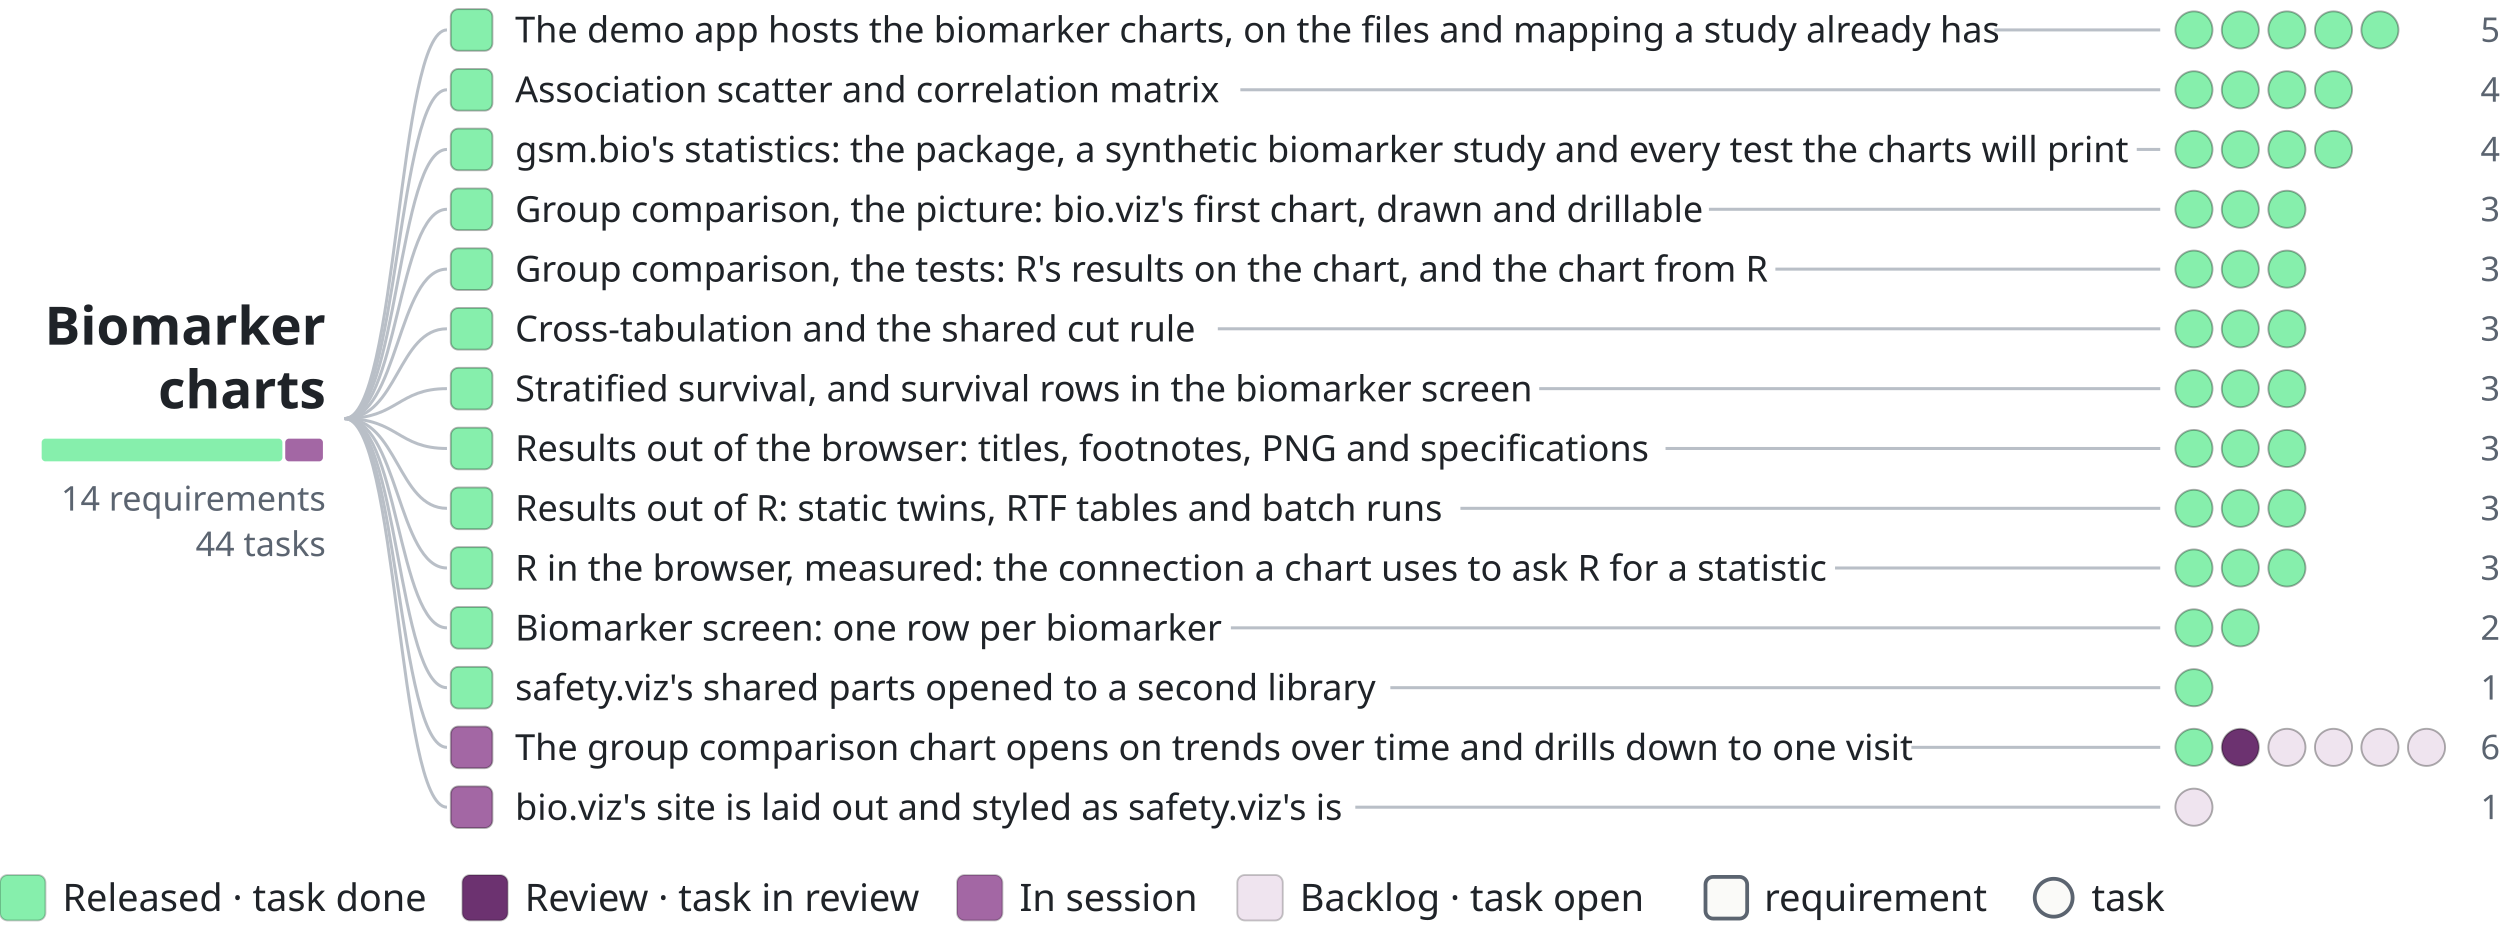
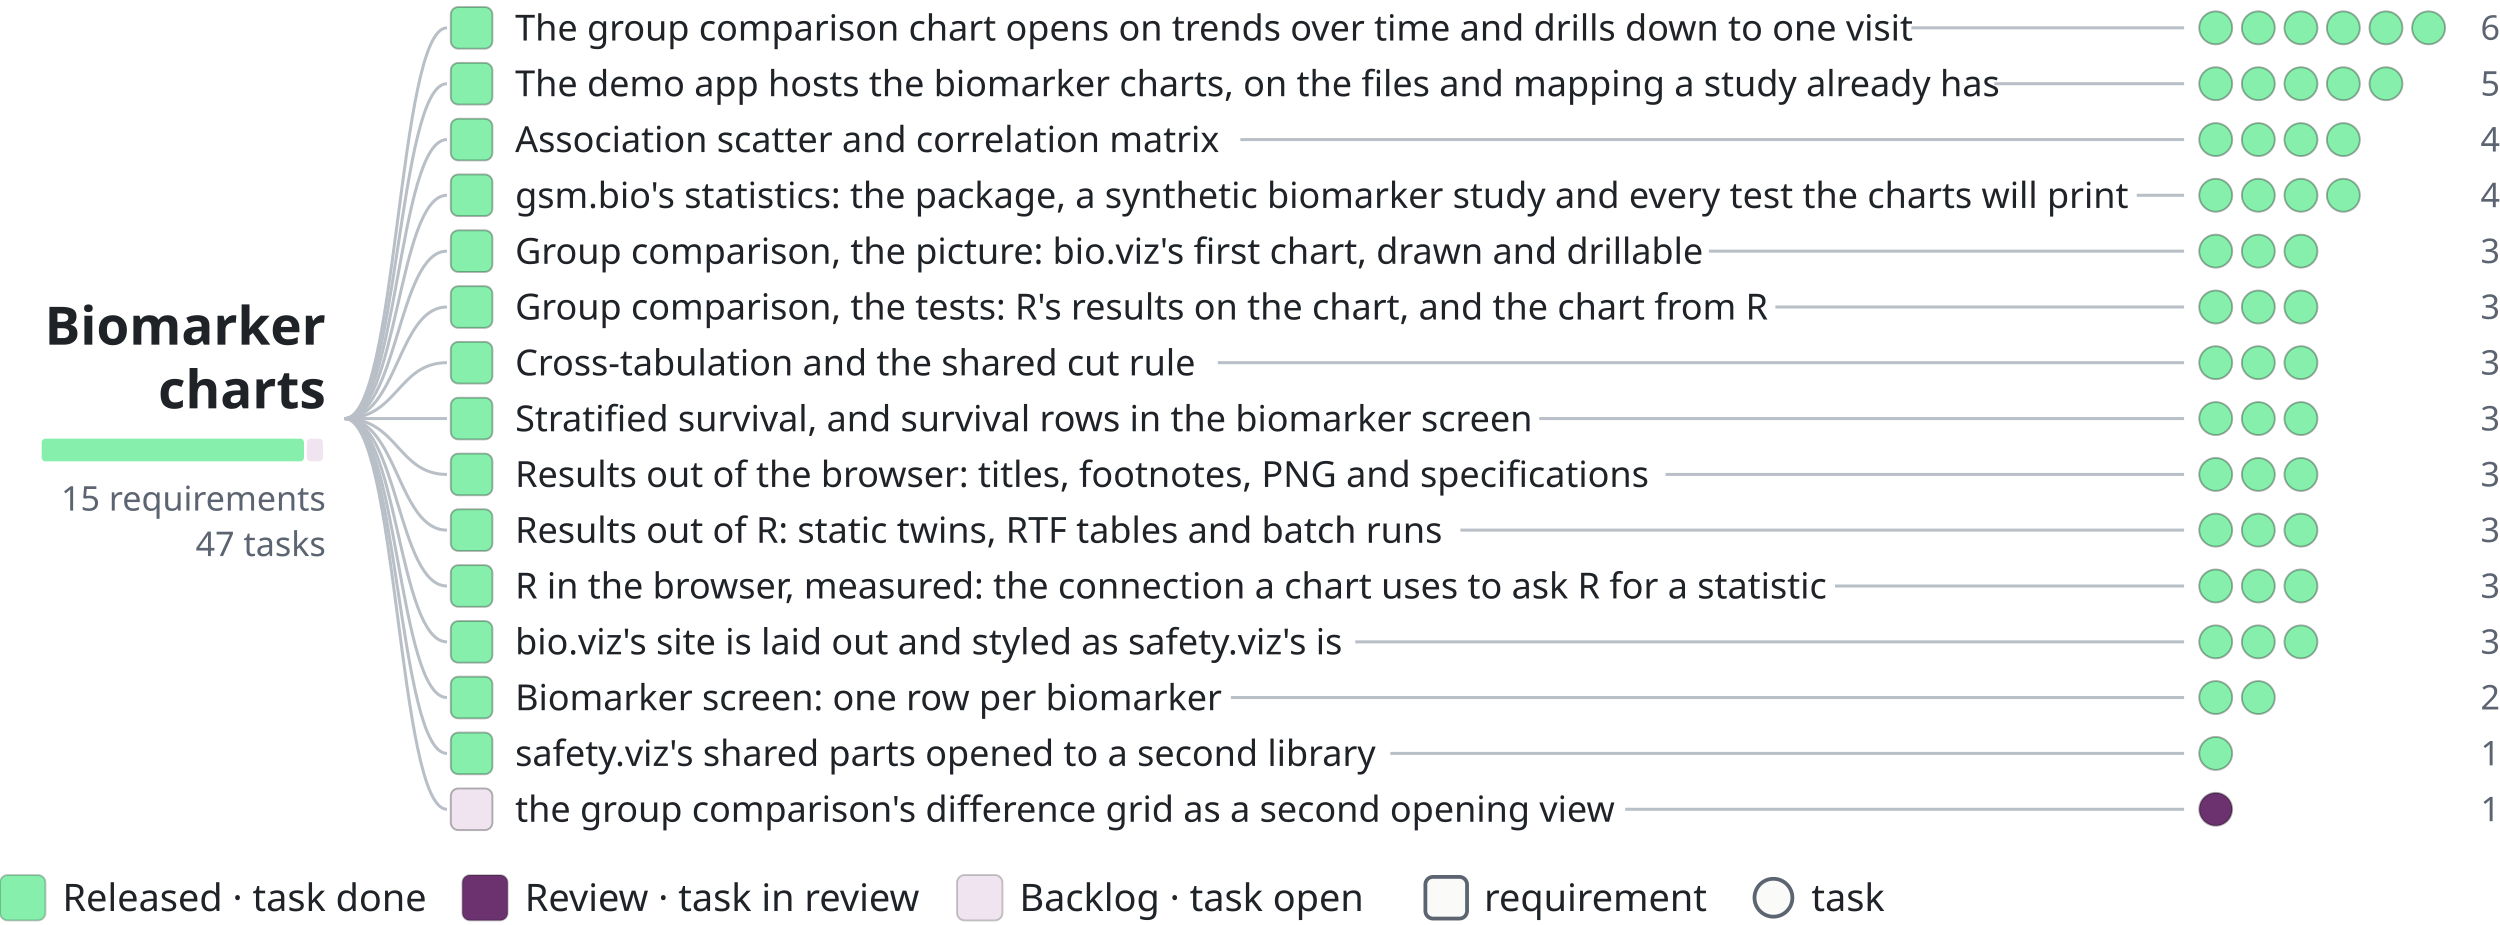
- <svg xmlns="http://www.w3.org/2000/svg" viewBox="0 0 1320 488" role="img" aria-label="A tree for one objective of the obot roadmap on 5 October 2026: Biomarker charts on the left, linked to its 14 requirements, each followed by one bead per task, 44 tasks in all, coloured by status." font-family="'Instrument Sans', system-ui, sans-serif">
+ <svg xmlns="http://www.w3.org/2000/svg" viewBox="0 0 1320 488" role="img" aria-label="A tree for one objective of the obot roadmap on 7 October 2026: Biomarker charts on the left, linked to its 15 requirements, each followed by one bead per task, 47 tasks in all, coloured by status." font-family="'Instrument Sans', system-ui, sans-serif">
  <defs>
    <pattern id="rt-ret-b" width="6" height="6" patternUnits="userSpaceOnUse" patternTransform="rotate(45)">
      <rect width="6" height="6" fill="#cbd5e1" />
      <rect width="2.5" height="6" fill="#94a3b8" />
    </pattern>
  </defs>
  <g fill="none" stroke="#b9bfc7" stroke-width="1.6">
-     <path d="M182 221C210 221 210 15.8 236 15.8" />
-     <path d="M1053 15.8H1140.6" />
-     <path d="M182 221C210 221 210 47.4 236 47.4" />
-     <path d="M654.9 47.4H1140.6" />
-     <path d="M182 221C210 221 210 78.9 236 78.9" />
-     <path d="M1128.2 78.9H1140.6" />
-     <path d="M182 221C210 221 210 110.5 236 110.5" />
-     <path d="M902.3 110.5H1140.6" />
-     <path d="M182 221C210 221 210 142.1 236 142.1" />
-     <path d="M937.4 142.1H1140.6" />
-     <path d="M182 221C210 221 210 173.6 236 173.6" />
-     <path d="M643 173.6H1140.6" />
-     <path d="M182 221C210 221 210 205.2 236 205.2" />
-     <path d="M812.7 205.2H1140.6" />
-     <path d="M182 221C210 221 210 236.8 236 236.8" />
-     <path d="M879.4 236.8H1140.6" />
-     <path d="M182 221C210 221 210 268.4 236 268.4" />
-     <path d="M771.1 268.4H1140.6" />
-     <path d="M182 221C210 221 210 299.9 236 299.9" />
-     <path d="M968.9 299.9H1140.6" />
-     <path d="M182 221C210 221 210 331.5 236 331.5" />
-     <path d="M649.9 331.5H1140.6" />
-     <path d="M182 221C210 221 210 363.1 236 363.1" />
-     <path d="M734.1 363.1H1140.6" />
-     <path d="M182 221C210 221 210 394.6 236 394.6" />
-     <path d="M1009.2 394.6H1140.6" />
-     <path d="M182 221C210 221 210 426.2 236 426.2" />
-     <path d="M715.6 426.2H1140.6" />
+     <path d="M182 221C210 221 210 14.7 236 14.7" />
+     <path d="M1009.2 14.7H1153.2" />
+     <path d="M182 221C210 221 210 44.2 236 44.2" />
+     <path d="M1053 44.2H1153.2" />
+     <path d="M182 221C210 221 210 73.7 236 73.7" />
+     <path d="M654.9 73.7H1153.2" />
+     <path d="M182 221C210 221 210 103.1 236 103.1" />
+     <path d="M1128.2 103.1H1153.2" />
+     <path d="M182 221C210 221 210 132.6 236 132.6" />
+     <path d="M902.3 132.6H1153.2" />
+     <path d="M182 221C210 221 210 162.1 236 162.1" />
+     <path d="M937.4 162.1H1153.2" />
+     <path d="M182 221C210 221 210 191.5 236 191.5" />
+     <path d="M643 191.5H1153.2" />
+     <path d="M182 221C210 221 210 221 236 221" />
+     <path d="M812.7 221H1153.2" />
+     <path d="M182 221C210 221 210 250.5 236 250.5" />
+     <path d="M879.4 250.5H1153.2" />
+     <path d="M182 221C210 221 210 279.9 236 279.9" />
+     <path d="M771.1 279.9H1153.2" />
+     <path d="M182 221C210 221 210 309.4 236 309.4" />
+     <path d="M968.9 309.4H1153.2" />
+     <path d="M182 221C210 221 210 338.9 236 338.9" />
+     <path d="M715.6 338.9H1153.2" />
+     <path d="M182 221C210 221 210 368.3 236 368.3" />
+     <path d="M649.9 368.3H1153.2" />
+     <path d="M182 221C210 221 210 397.8 236 397.8" />
+     <path d="M734.1 397.8H1153.2" />
+     <path d="M182 221C210 221 210 427.3 236 427.3" />
+     <path d="M858.1 427.3H1153.2" />
  </g>
  <text x="172" y="182" font-size="28" font-weight="600" fill="#1f2328" text-anchor="end">Biomarker</text>
  <text x="172" y="215.6" font-size="28" font-weight="600" fill="#1f2328" text-anchor="end">charts</text>
-   <rect x="22" y="231.6" width="127.1" height="12" rx="2" fill="#86efac" />
-   <rect x="150.6" y="231.6" width="19.9" height="12" rx="2" fill="#a367a4" />
-   <text x="172" y="269.6" font-size="18" fill="#5b6470" text-anchor="end">14 requirements</text>
-   <text x="172" y="293.6" font-size="18" fill="#5b6470" text-anchor="end">44 tasks</text>
-   <rect x="238" y="4.8" width="22" height="22" rx="4" fill="#86efac" stroke="rgba(0,0,0,.3)" stroke-width="1" />
-   <text x="272" y="22.4" font-size="19" fill="#1f2328">The demo app hosts the biomarker charts, on the files and mapping a study already has</text>
-   <circle cx="1158.4" cy="15.8" r="9.8" fill="#86efac" stroke="rgba(0,0,0,.32)" />
-   <circle cx="1182.9" cy="15.8" r="9.8" fill="#86efac" stroke="rgba(0,0,0,.32)" />
-   <circle cx="1207.5" cy="15.8" r="9.8" fill="#86efac" stroke="rgba(0,0,0,.32)" />
-   <circle cx="1232.1" cy="15.8" r="9.8" fill="#86efac" stroke="rgba(0,0,0,.32)" />
-   <circle cx="1256.6" cy="15.8" r="9.8" fill="#86efac" stroke="rgba(0,0,0,.32)" />
-   <text x="1320" y="22.1" font-size="18" fill="#5b6470" text-anchor="end">5</text>
-   <rect x="238" y="36.4" width="22" height="22" rx="4" fill="#86efac" stroke="rgba(0,0,0,.3)" stroke-width="1" />
-   <text x="272" y="54" font-size="19" fill="#1f2328">Association scatter and correlation matrix</text>
-   <circle cx="1158.4" cy="47.4" r="9.8" fill="#86efac" stroke="rgba(0,0,0,.32)" />
-   <circle cx="1182.9" cy="47.4" r="9.8" fill="#86efac" stroke="rgba(0,0,0,.32)" />
-   <circle cx="1207.5" cy="47.4" r="9.8" fill="#86efac" stroke="rgba(0,0,0,.32)" />
-   <circle cx="1232.1" cy="47.4" r="9.8" fill="#86efac" stroke="rgba(0,0,0,.32)" />
-   <text x="1320" y="53.7" font-size="18" fill="#5b6470" text-anchor="end">4</text>
-   <rect x="238" y="67.9" width="22" height="22" rx="4" fill="#86efac" stroke="rgba(0,0,0,.3)" stroke-width="1" />
-   <text x="272" y="85.6" font-size="19" fill="#1f2328">gsm.bio's statistics: the package, a synthetic biomarker study and every test the charts will print</text>
-   <circle cx="1158.4" cy="78.9" r="9.8" fill="#86efac" stroke="rgba(0,0,0,.32)" />
-   <circle cx="1182.9" cy="78.9" r="9.8" fill="#86efac" stroke="rgba(0,0,0,.32)" />
-   <circle cx="1207.5" cy="78.9" r="9.8" fill="#86efac" stroke="rgba(0,0,0,.32)" />
-   <circle cx="1232.1" cy="78.9" r="9.8" fill="#86efac" stroke="rgba(0,0,0,.32)" />
-   <text x="1320" y="85.2" font-size="18" fill="#5b6470" text-anchor="end">4</text>
-   <rect x="238" y="99.5" width="22" height="22" rx="4" fill="#86efac" stroke="rgba(0,0,0,.3)" stroke-width="1" />
-   <text x="272" y="117.2" font-size="19" fill="#1f2328">Group comparison, the picture: bio.viz's first chart, drawn and drillable</text>
-   <circle cx="1158.4" cy="110.5" r="9.8" fill="#86efac" stroke="rgba(0,0,0,.32)" />
-   <circle cx="1182.9" cy="110.5" r="9.8" fill="#86efac" stroke="rgba(0,0,0,.32)" />
-   <circle cx="1207.5" cy="110.5" r="9.8" fill="#86efac" stroke="rgba(0,0,0,.32)" />
-   <text x="1320" y="116.8" font-size="18" fill="#5b6470" text-anchor="end">3</text>
-   <rect x="238" y="131.1" width="22" height="22" rx="4" fill="#86efac" stroke="rgba(0,0,0,.3)" stroke-width="1" />
-   <text x="272" y="148.7" font-size="19" fill="#1f2328">Group comparison, the tests: R's results on the chart, and the chart from R</text>
-   <circle cx="1158.4" cy="142.1" r="9.8" fill="#86efac" stroke="rgba(0,0,0,.32)" />
-   <circle cx="1182.9" cy="142.1" r="9.8" fill="#86efac" stroke="rgba(0,0,0,.32)" />
-   <circle cx="1207.5" cy="142.1" r="9.8" fill="#86efac" stroke="rgba(0,0,0,.32)" />
-   <text x="1320" y="148.4" font-size="18" fill="#5b6470" text-anchor="end">3</text>
-   <rect x="238" y="162.6" width="22" height="22" rx="4" fill="#86efac" stroke="rgba(0,0,0,.3)" stroke-width="1" />
-   <text x="272" y="180.3" font-size="19" fill="#1f2328">Cross-tabulation and the shared cut rule</text>
-   <circle cx="1158.4" cy="173.6" r="9.8" fill="#86efac" stroke="rgba(0,0,0,.32)" />
-   <circle cx="1182.9" cy="173.6" r="9.8" fill="#86efac" stroke="rgba(0,0,0,.32)" />
-   <circle cx="1207.5" cy="173.6" r="9.8" fill="#86efac" stroke="rgba(0,0,0,.32)" />
-   <text x="1320" y="179.9" font-size="18" fill="#5b6470" text-anchor="end">3</text>
-   <rect x="238" y="194.2" width="22" height="22" rx="4" fill="#86efac" stroke="rgba(0,0,0,.3)" stroke-width="1" />
-   <text x="272" y="211.9" font-size="19" fill="#1f2328">Stratified survival, and survival rows in the biomarker screen</text>
-   <circle cx="1158.4" cy="205.2" r="9.8" fill="#86efac" stroke="rgba(0,0,0,.32)" />
-   <circle cx="1182.9" cy="205.2" r="9.8" fill="#86efac" stroke="rgba(0,0,0,.32)" />
-   <circle cx="1207.5" cy="205.2" r="9.8" fill="#86efac" stroke="rgba(0,0,0,.32)" />
-   <text x="1320" y="211.5" font-size="18" fill="#5b6470" text-anchor="end">3</text>
-   <rect x="238" y="225.8" width="22" height="22" rx="4" fill="#86efac" stroke="rgba(0,0,0,.3)" stroke-width="1" />
-   <text x="272" y="243.4" font-size="19" fill="#1f2328">Results out of the browser: titles, footnotes, PNG and specifications</text>
-   <circle cx="1158.4" cy="236.8" r="9.8" fill="#86efac" stroke="rgba(0,0,0,.32)" />
-   <circle cx="1182.9" cy="236.8" r="9.8" fill="#86efac" stroke="rgba(0,0,0,.32)" />
-   <circle cx="1207.5" cy="236.8" r="9.8" fill="#86efac" stroke="rgba(0,0,0,.32)" />
-   <text x="1320" y="243.1" font-size="18" fill="#5b6470" text-anchor="end">3</text>
-   <rect x="238" y="257.4" width="22" height="22" rx="4" fill="#86efac" stroke="rgba(0,0,0,.3)" stroke-width="1" />
-   <text x="272" y="275" font-size="19" fill="#1f2328">Results out of R: static twins, RTF tables and batch runs</text>
-   <circle cx="1158.4" cy="268.4" r="9.8" fill="#86efac" stroke="rgba(0,0,0,.32)" />
-   <circle cx="1182.9" cy="268.4" r="9.8" fill="#86efac" stroke="rgba(0,0,0,.32)" />
-   <circle cx="1207.5" cy="268.4" r="9.8" fill="#86efac" stroke="rgba(0,0,0,.32)" />
-   <text x="1320" y="274.7" font-size="18" fill="#5b6470" text-anchor="end">3</text>
-   <rect x="238" y="288.9" width="22" height="22" rx="4" fill="#86efac" stroke="rgba(0,0,0,.3)" stroke-width="1" />
-   <text x="272" y="306.6" font-size="19" fill="#1f2328">R in the browser, measured: the connection a chart uses to ask R for a statistic</text>
-   <circle cx="1158.4" cy="299.9" r="9.8" fill="#86efac" stroke="rgba(0,0,0,.32)" />
-   <circle cx="1182.9" cy="299.9" r="9.8" fill="#86efac" stroke="rgba(0,0,0,.32)" />
-   <circle cx="1207.5" cy="299.9" r="9.8" fill="#86efac" stroke="rgba(0,0,0,.32)" />
-   <text x="1320" y="306.2" font-size="18" fill="#5b6470" text-anchor="end">3</text>
-   <rect x="238" y="320.5" width="22" height="22" rx="4" fill="#86efac" stroke="rgba(0,0,0,.3)" stroke-width="1" />
-   <text x="272" y="338.2" font-size="19" fill="#1f2328">Biomarker screen: one row per biomarker</text>
-   <circle cx="1158.4" cy="331.5" r="9.8" fill="#86efac" stroke="rgba(0,0,0,.32)" />
-   <circle cx="1182.9" cy="331.5" r="9.8" fill="#86efac" stroke="rgba(0,0,0,.32)" />
-   <text x="1320" y="337.8" font-size="18" fill="#5b6470" text-anchor="end">2</text>
-   <rect x="238" y="352.1" width="22" height="22" rx="4" fill="#86efac" stroke="rgba(0,0,0,.3)" stroke-width="1" />
-   <text x="272" y="369.7" font-size="19" fill="#1f2328">safety.viz's shared parts opened to a second library</text>
-   <circle cx="1158.4" cy="363.1" r="9.8" fill="#86efac" stroke="rgba(0,0,0,.32)" />
-   <text x="1320" y="369.4" font-size="18" fill="#5b6470" text-anchor="end">1</text>
-   <rect x="238" y="383.6" width="22" height="22" rx="4" fill="#a367a4" stroke="rgba(0,0,0,.3)" stroke-width="1" />
-   <text x="272" y="401.3" font-size="19" fill="#1f2328">The group comparison chart opens on trends over time and drills down to one visit</text>
-   <circle cx="1158.4" cy="394.6" r="9.8" fill="#86efac" stroke="rgba(0,0,0,.32)" />
-   <circle cx="1182.9" cy="394.6" r="9.8" fill="#6c3270" stroke="rgba(0,0,0,.32)" />
-   <circle cx="1207.5" cy="394.6" r="9.8" fill="#efe4ef" stroke="rgba(0,0,0,.32)" />
-   <circle cx="1232.1" cy="394.6" r="9.8" fill="#efe4ef" stroke="rgba(0,0,0,.32)" />
-   <circle cx="1256.6" cy="394.6" r="9.8" fill="#efe4ef" stroke="rgba(0,0,0,.32)" />
-   <circle cx="1281.2" cy="394.6" r="9.8" fill="#efe4ef" stroke="rgba(0,0,0,.32)" />
-   <text x="1320" y="400.9" font-size="18" fill="#5b6470" text-anchor="end">6</text>
-   <rect x="238" y="415.2" width="22" height="22" rx="4" fill="#a367a4" stroke="rgba(0,0,0,.3)" stroke-width="1" />
-   <text x="272" y="432.9" font-size="19" fill="#1f2328">bio.viz's site is laid out and styled as safety.viz's is</text>
-   <circle cx="1158.4" cy="426.2" r="9.8" fill="#efe4ef" stroke="rgba(0,0,0,.32)" />
-   <text x="1320" y="432.5" font-size="18" fill="#5b6470" text-anchor="end">1</text>
+   <rect x="22" y="231.6" width="138.5" height="12" rx="2" fill="#86efac" />
+   <rect x="162" y="231.6" width="8.5" height="12" rx="2" fill="#efe4ef" />
+   <text x="172" y="269.6" font-size="18" fill="#5b6470" text-anchor="end">15 requirements</text>
+   <text x="172" y="293.6" font-size="18" fill="#5b6470" text-anchor="end">47 tasks</text>
+   <rect x="238" y="3.7" width="22" height="22" rx="4" fill="#86efac" stroke="rgba(0,0,0,.3)" stroke-width="1" />
+   <text x="272" y="21.4" font-size="19" fill="#1f2328">The group comparison chart opens on trends over time and drills down to one visit</text>
+   <circle cx="1169.9" cy="14.7" r="8.7" fill="#86efac" stroke="rgba(0,0,0,.32)" />
+   <circle cx="1192.4" cy="14.7" r="8.7" fill="#86efac" stroke="rgba(0,0,0,.32)" />
+   <circle cx="1214.9" cy="14.7" r="8.7" fill="#86efac" stroke="rgba(0,0,0,.32)" />
+   <circle cx="1237.3" cy="14.7" r="8.7" fill="#86efac" stroke="rgba(0,0,0,.32)" />
+   <circle cx="1259.8" cy="14.7" r="8.7" fill="#86efac" stroke="rgba(0,0,0,.32)" />
+   <circle cx="1282.3" cy="14.7" r="8.7" fill="#86efac" stroke="rgba(0,0,0,.32)" />
+   <text x="1320" y="21" font-size="18" fill="#5b6470" text-anchor="end">6</text>
+   <rect x="238" y="33.2" width="22" height="22" rx="4" fill="#86efac" stroke="rgba(0,0,0,.3)" stroke-width="1" />
+   <text x="272" y="50.8" font-size="19" fill="#1f2328">The demo app hosts the biomarker charts, on the files and mapping a study already has</text>
+   <circle cx="1169.9" cy="44.2" r="8.7" fill="#86efac" stroke="rgba(0,0,0,.32)" />
+   <circle cx="1192.4" cy="44.2" r="8.7" fill="#86efac" stroke="rgba(0,0,0,.32)" />
+   <circle cx="1214.9" cy="44.2" r="8.7" fill="#86efac" stroke="rgba(0,0,0,.32)" />
+   <circle cx="1237.3" cy="44.2" r="8.7" fill="#86efac" stroke="rgba(0,0,0,.32)" />
+   <circle cx="1259.8" cy="44.2" r="8.7" fill="#86efac" stroke="rgba(0,0,0,.32)" />
+   <text x="1320" y="50.5" font-size="18" fill="#5b6470" text-anchor="end">5</text>
+   <rect x="238" y="62.7" width="22" height="22" rx="4" fill="#86efac" stroke="rgba(0,0,0,.3)" stroke-width="1" />
+   <text x="272" y="80.3" font-size="19" fill="#1f2328">Association scatter and correlation matrix</text>
+   <circle cx="1169.9" cy="73.7" r="8.7" fill="#86efac" stroke="rgba(0,0,0,.32)" />
+   <circle cx="1192.4" cy="73.7" r="8.7" fill="#86efac" stroke="rgba(0,0,0,.32)" />
+   <circle cx="1214.9" cy="73.7" r="8.7" fill="#86efac" stroke="rgba(0,0,0,.32)" />
+   <circle cx="1237.3" cy="73.7" r="8.7" fill="#86efac" stroke="rgba(0,0,0,.32)" />
+   <text x="1320" y="80" font-size="18" fill="#5b6470" text-anchor="end">4</text>
+   <rect x="238" y="92.1" width="22" height="22" rx="4" fill="#86efac" stroke="rgba(0,0,0,.3)" stroke-width="1" />
+   <text x="272" y="109.8" font-size="19" fill="#1f2328">gsm.bio's statistics: the package, a synthetic biomarker study and every test the charts will print</text>
+   <circle cx="1169.9" cy="103.1" r="8.7" fill="#86efac" stroke="rgba(0,0,0,.32)" />
+   <circle cx="1192.4" cy="103.1" r="8.7" fill="#86efac" stroke="rgba(0,0,0,.32)" />
+   <circle cx="1214.9" cy="103.1" r="8.7" fill="#86efac" stroke="rgba(0,0,0,.32)" />
+   <circle cx="1237.3" cy="103.1" r="8.7" fill="#86efac" stroke="rgba(0,0,0,.32)" />
+   <text x="1320" y="109.4" font-size="18" fill="#5b6470" text-anchor="end">4</text>
+   <rect x="238" y="121.6" width="22" height="22" rx="4" fill="#86efac" stroke="rgba(0,0,0,.3)" stroke-width="1" />
+   <text x="272" y="139.3" font-size="19" fill="#1f2328">Group comparison, the picture: bio.viz's first chart, drawn and drillable</text>
+   <circle cx="1169.9" cy="132.6" r="8.7" fill="#86efac" stroke="rgba(0,0,0,.32)" />
+   <circle cx="1192.4" cy="132.6" r="8.7" fill="#86efac" stroke="rgba(0,0,0,.32)" />
+   <circle cx="1214.9" cy="132.6" r="8.7" fill="#86efac" stroke="rgba(0,0,0,.32)" />
+   <text x="1320" y="138.9" font-size="18" fill="#5b6470" text-anchor="end">3</text>
+   <rect x="238" y="151.1" width="22" height="22" rx="4" fill="#86efac" stroke="rgba(0,0,0,.3)" stroke-width="1" />
+   <text x="272" y="168.7" font-size="19" fill="#1f2328">Group comparison, the tests: R's results on the chart, and the chart from R</text>
+   <circle cx="1169.9" cy="162.1" r="8.7" fill="#86efac" stroke="rgba(0,0,0,.32)" />
+   <circle cx="1192.4" cy="162.1" r="8.7" fill="#86efac" stroke="rgba(0,0,0,.32)" />
+   <circle cx="1214.9" cy="162.1" r="8.7" fill="#86efac" stroke="rgba(0,0,0,.32)" />
+   <text x="1320" y="168.4" font-size="18" fill="#5b6470" text-anchor="end">3</text>
+   <rect x="238" y="180.5" width="22" height="22" rx="4" fill="#86efac" stroke="rgba(0,0,0,.3)" stroke-width="1" />
+   <text x="272" y="198.2" font-size="19" fill="#1f2328">Cross-tabulation and the shared cut rule</text>
+   <circle cx="1169.9" cy="191.5" r="8.7" fill="#86efac" stroke="rgba(0,0,0,.32)" />
+   <circle cx="1192.4" cy="191.5" r="8.7" fill="#86efac" stroke="rgba(0,0,0,.32)" />
+   <circle cx="1214.9" cy="191.5" r="8.7" fill="#86efac" stroke="rgba(0,0,0,.32)" />
+   <text x="1320" y="197.8" font-size="18" fill="#5b6470" text-anchor="end">3</text>
+   <rect x="238" y="210" width="22" height="22" rx="4" fill="#86efac" stroke="rgba(0,0,0,.3)" stroke-width="1" />
+   <text x="272" y="227.7" font-size="19" fill="#1f2328">Stratified survival, and survival rows in the biomarker screen</text>
+   <circle cx="1169.9" cy="221" r="8.7" fill="#86efac" stroke="rgba(0,0,0,.32)" />
+   <circle cx="1192.4" cy="221" r="8.7" fill="#86efac" stroke="rgba(0,0,0,.32)" />
+   <circle cx="1214.9" cy="221" r="8.7" fill="#86efac" stroke="rgba(0,0,0,.32)" />
+   <text x="1320" y="227.3" font-size="18" fill="#5b6470" text-anchor="end">3</text>
+   <rect x="238" y="239.5" width="22" height="22" rx="4" fill="#86efac" stroke="rgba(0,0,0,.3)" stroke-width="1" />
+   <text x="272" y="257.1" font-size="19" fill="#1f2328">Results out of the browser: titles, footnotes, PNG and specifications</text>
+   <circle cx="1169.9" cy="250.5" r="8.7" fill="#86efac" stroke="rgba(0,0,0,.32)" />
+   <circle cx="1192.4" cy="250.5" r="8.7" fill="#86efac" stroke="rgba(0,0,0,.32)" />
+   <circle cx="1214.9" cy="250.5" r="8.7" fill="#86efac" stroke="rgba(0,0,0,.32)" />
+   <text x="1320" y="256.8" font-size="18" fill="#5b6470" text-anchor="end">3</text>
+   <rect x="238" y="268.9" width="22" height="22" rx="4" fill="#86efac" stroke="rgba(0,0,0,.3)" stroke-width="1" />
+   <text x="272" y="286.6" font-size="19" fill="#1f2328">Results out of R: static twins, RTF tables and batch runs</text>
+   <circle cx="1169.9" cy="279.9" r="8.7" fill="#86efac" stroke="rgba(0,0,0,.32)" />
+   <circle cx="1192.4" cy="279.9" r="8.7" fill="#86efac" stroke="rgba(0,0,0,.32)" />
+   <circle cx="1214.9" cy="279.9" r="8.7" fill="#86efac" stroke="rgba(0,0,0,.32)" />
+   <text x="1320" y="286.2" font-size="18" fill="#5b6470" text-anchor="end">3</text>
+   <rect x="238" y="298.4" width="22" height="22" rx="4" fill="#86efac" stroke="rgba(0,0,0,.3)" stroke-width="1" />
+   <text x="272" y="316" font-size="19" fill="#1f2328">R in the browser, measured: the connection a chart uses to ask R for a statistic</text>
+   <circle cx="1169.9" cy="309.4" r="8.7" fill="#86efac" stroke="rgba(0,0,0,.32)" />
+   <circle cx="1192.4" cy="309.4" r="8.7" fill="#86efac" stroke="rgba(0,0,0,.32)" />
+   <circle cx="1214.9" cy="309.4" r="8.7" fill="#86efac" stroke="rgba(0,0,0,.32)" />
+   <text x="1320" y="315.7" font-size="18" fill="#5b6470" text-anchor="end">3</text>
+   <rect x="238" y="327.9" width="22" height="22" rx="4" fill="#86efac" stroke="rgba(0,0,0,.3)" stroke-width="1" />
+   <text x="272" y="345.5" font-size="19" fill="#1f2328">bio.viz's site is laid out and styled as safety.viz's is</text>
+   <circle cx="1169.9" cy="338.9" r="8.7" fill="#86efac" stroke="rgba(0,0,0,.32)" />
+   <circle cx="1192.4" cy="338.9" r="8.7" fill="#86efac" stroke="rgba(0,0,0,.32)" />
+   <circle cx="1214.9" cy="338.9" r="8.7" fill="#86efac" stroke="rgba(0,0,0,.32)" />
+   <text x="1320" y="345.2" font-size="18" fill="#5b6470" text-anchor="end">3</text>
+   <rect x="238" y="357.3" width="22" height="22" rx="4" fill="#86efac" stroke="rgba(0,0,0,.3)" stroke-width="1" />
+   <text x="272" y="375" font-size="19" fill="#1f2328">Biomarker screen: one row per biomarker</text>
+   <circle cx="1169.9" cy="368.3" r="8.7" fill="#86efac" stroke="rgba(0,0,0,.32)" />
+   <circle cx="1192.4" cy="368.3" r="8.7" fill="#86efac" stroke="rgba(0,0,0,.32)" />
+   <text x="1320" y="374.6" font-size="18" fill="#5b6470" text-anchor="end">2</text>
+   <rect x="238" y="386.8" width="22" height="22" rx="4" fill="#86efac" stroke="rgba(0,0,0,.3)" stroke-width="1" />
+   <text x="272" y="404.4" font-size="19" fill="#1f2328">safety.viz's shared parts opened to a second library</text>
+   <circle cx="1169.9" cy="397.8" r="8.7" fill="#86efac" stroke="rgba(0,0,0,.32)" />
+   <text x="1320" y="404.1" font-size="18" fill="#5b6470" text-anchor="end">1</text>
+   <rect x="238" y="416.3" width="22" height="22" rx="4" fill="#efe4ef" stroke="rgba(0,0,0,.3)" stroke-width="1" />
+   <text x="272" y="433.9" font-size="19" fill="#1f2328">the group comparison's difference grid as a second opening view</text>
+   <circle cx="1169.9" cy="427.3" r="8.7" fill="#6c3270" stroke="rgba(0,0,0,.32)" />
+   <text x="1320" y="433.6" font-size="18" fill="#5b6470" text-anchor="end">1</text>
  <rect x="0" y="462" width="24" height="24" rx="4" fill="#86efac" stroke="rgba(0,0,0,.22)" stroke-width="1" />
  <text x="33" y="481" font-size="20" fill="#1f2328">Released · task done</text>
  <rect x="244.1" y="462" width="24" height="24" rx="4" fill="#6c3270" stroke="rgba(0,0,0,.22)" stroke-width="1" />
  <text x="277.1" y="481" font-size="20" fill="#1f2328">Review · task in review</text>
-   <rect x="505.3" y="462" width="24" height="24" rx="4" fill="#a367a4" stroke="rgba(0,0,0,.22)" stroke-width="1" />
-   <text x="538.3" y="481" font-size="20" fill="#1f2328">In session</text>
-   <rect x="653.3" y="462" width="24" height="24" rx="4" fill="#efe4ef" stroke="rgba(0,0,0,.22)" stroke-width="1" />
-   <text x="686.3" y="481" font-size="20" fill="#1f2328">Backlog · task open</text>
-   <rect x="900.5" y="463" width="22" height="22" rx="4" fill="#fafaf8" stroke="#5b6470" stroke-width="2" />
-   <text x="931.5" y="481" font-size="20" fill="#1f2328">requirement</text>
-   <circle cx="1084.342" cy="474" r="10" fill="#fafaf8" stroke="#5b6470" stroke-width="2" />
-   <text x="1104.3" y="481" font-size="20" fill="#1f2328">task</text>
+   <rect x="505.3" y="462" width="24" height="24" rx="4" fill="#efe4ef" stroke="rgba(0,0,0,.22)" stroke-width="1" />
+   <text x="538.3" y="481" font-size="20" fill="#1f2328">Backlog · task open</text>
+   <rect x="752.6" y="463" width="22" height="22" rx="4" fill="#fafaf8" stroke="#5b6470" stroke-width="2" />
+   <text x="783.6" y="481" font-size="20" fill="#1f2328">requirement</text>
+   <circle cx="936.379" cy="474" r="10" fill="#fafaf8" stroke="#5b6470" stroke-width="2" />
+   <text x="956.4" y="481" font-size="20" fill="#1f2328">task</text>
</svg>
